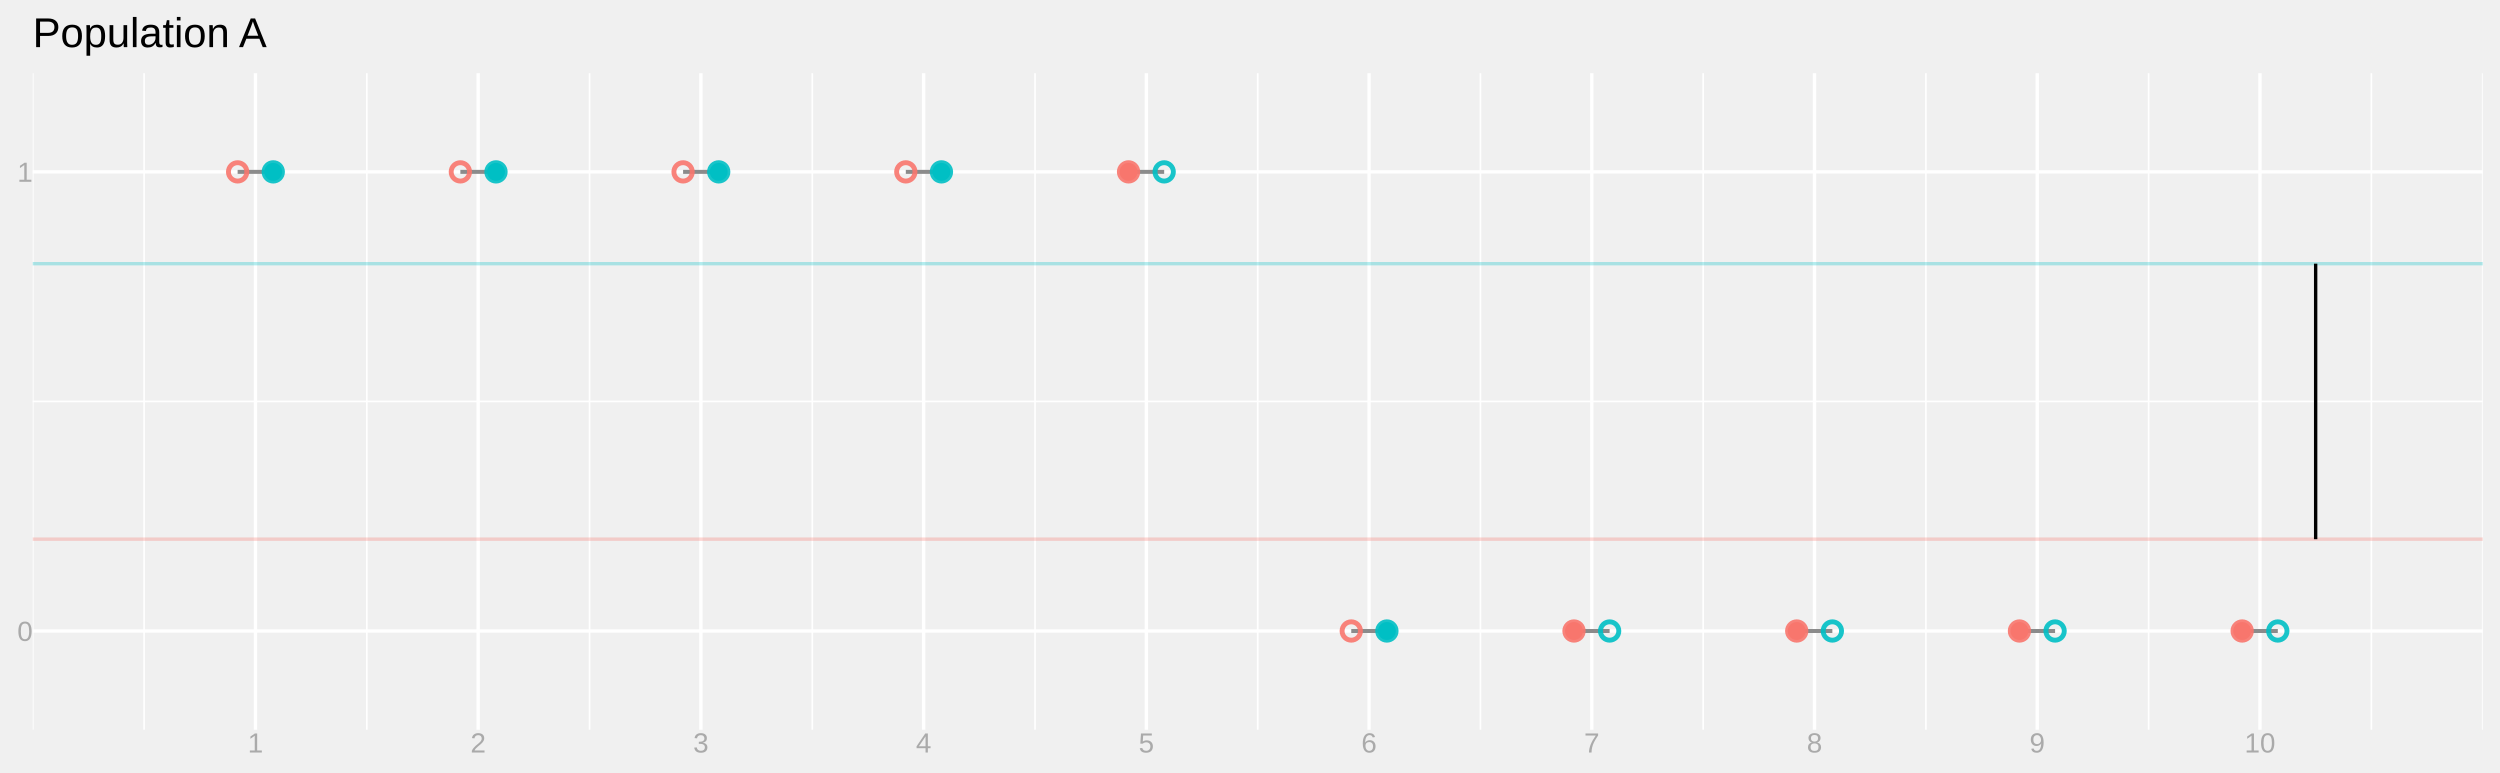
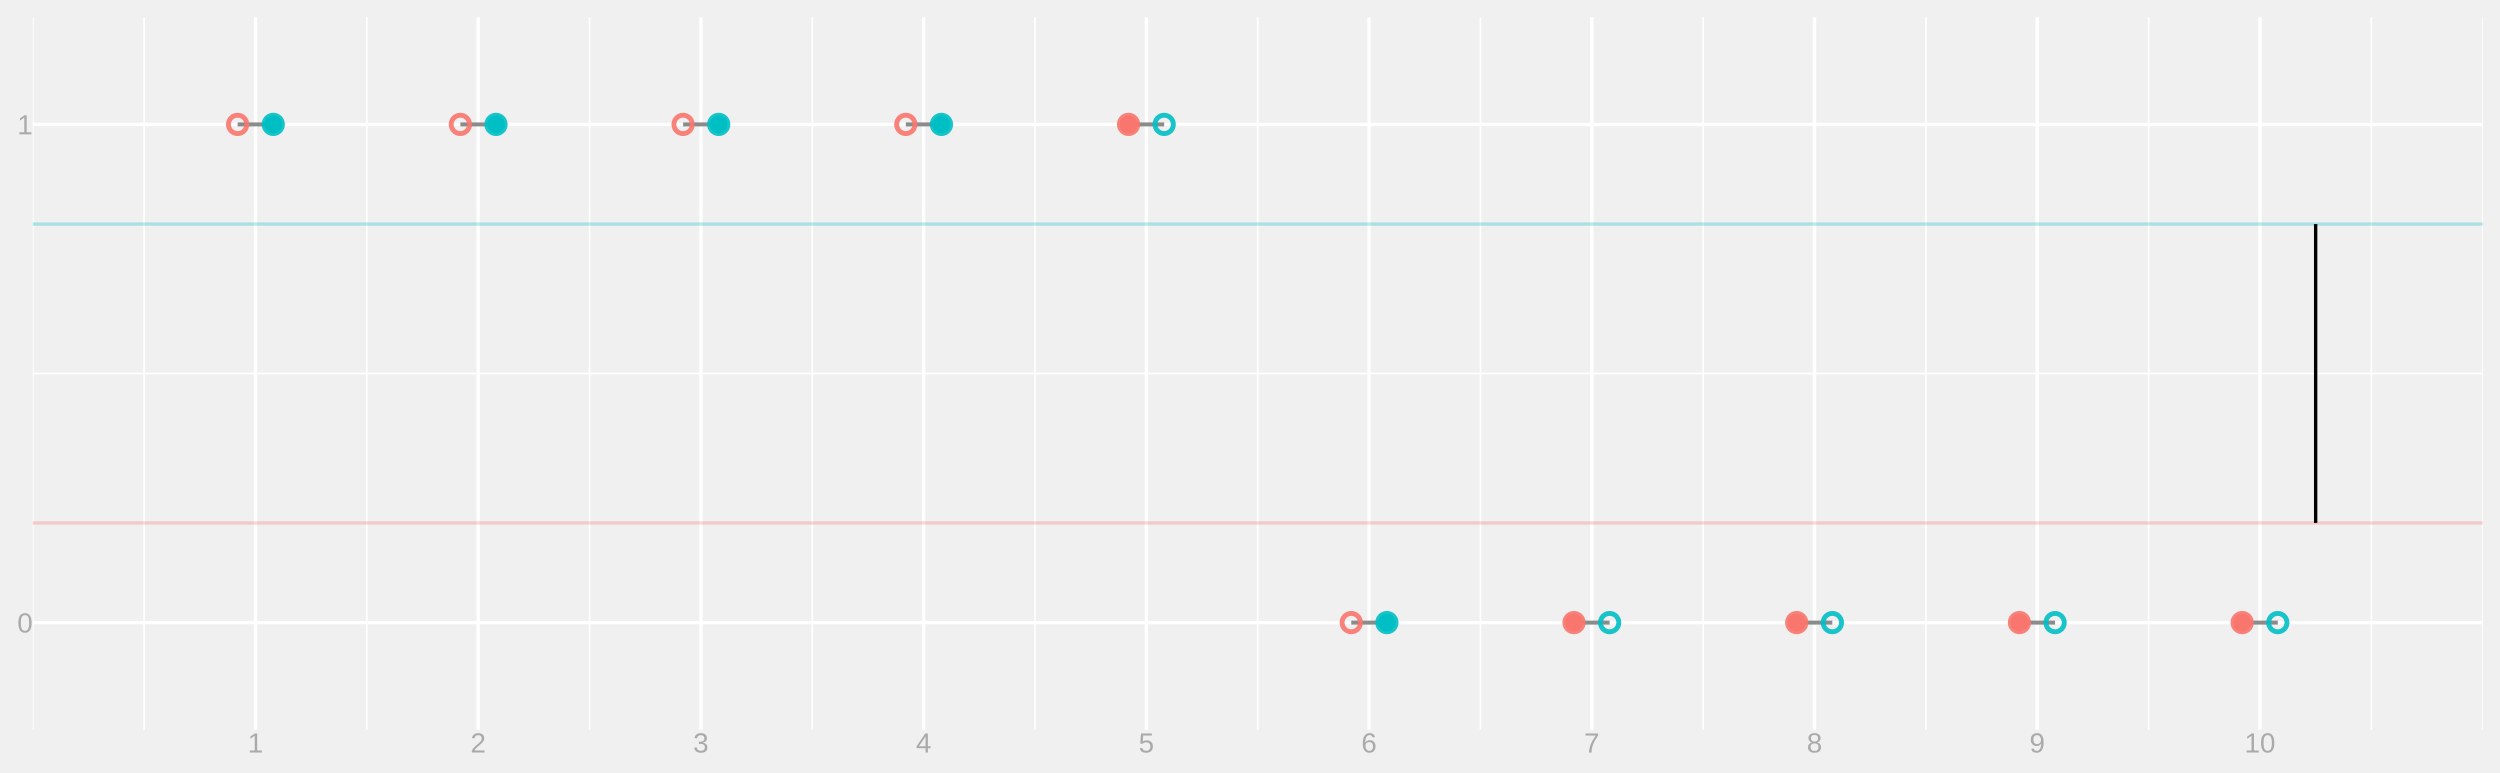
<svg xmlns="http://www.w3.org/2000/svg" width="792.00pt" height="244.80pt" viewBox="0 0 792.00 244.80">
  <g class="svglite">
    <defs>
      <style type="text/css">
    .svglite line, .svglite polyline, .svglite polygon, .svglite path, .svglite rect, .svglite circle {
      fill: none;
      stroke: #000000;
      stroke-linecap: round;
      stroke-linejoin: round;
      stroke-miterlimit: 10.00;
    }
    .svglite text {
      white-space: pre;
    }
    .svglite g.glyphgroup path {
      fill: inherit;
      stroke: none;
    }
  </style>
    </defs>
    <rect width="100%" height="100%" style="stroke: none; fill: none;" />
    <defs>
      <clipPath id="cpMC4wMHw3OTIuMDB8MC4wMHwyNDQuODA=">
        <rect x="0.00" y="0.00" width="792.00" height="244.80" />
      </clipPath>
    </defs>
    <g clip-path="url(#cpMC4wMHw3OTIuMDB8MC4wMHwyNDQuODA=)">
      <rect x="0.00" y="0.00" width="792.00" height="244.80" style="stroke-width: 1.07; stroke: none;" />
    </g>
    <defs>
-       <clipPath id="cpMTAuMzd8Nzg2LjUyfDIzLjE4fDIzMS4xNw==">
-         <rect x="10.37" y="23.18" width="776.15" height="207.99" />
+       <clipPath id="cpMTAuMzd8Nzg2LjUyfDUuNDh8MjMxLjE3">
+         <rect x="10.37" y="5.48" width="776.15" height="225.69" />
      </clipPath>
    </defs>
-     <g clip-path="url(#cpMTAuMzd8Nzg2LjUyfDIzLjE4fDIzMS4xNw==)">
-       <rect x="10.37" y="23.18" width="776.15" height="207.99" style="stroke-width: 1.07; stroke: none;" />
-       <polyline points="10.37,127.17 786.52,127.17 " style="stroke-width: 0.53; stroke: #FFFFFF; stroke-linecap: butt;" />
-       <polyline points="10.37,231.17 10.37,23.18 " style="stroke-width: 0.53; stroke: #FFFFFF; stroke-linecap: butt;" />
-       <polyline points="45.65,231.17 45.65,23.18 " style="stroke-width: 0.53; stroke: #FFFFFF; stroke-linecap: butt;" />
-       <polyline points="116.21,231.17 116.21,23.18 " style="stroke-width: 0.53; stroke: #FFFFFF; stroke-linecap: butt;" />
-       <polyline points="186.77,231.17 186.77,23.18 " style="stroke-width: 0.53; stroke: #FFFFFF; stroke-linecap: butt;" />
-       <polyline points="257.33,231.17 257.33,23.18 " style="stroke-width: 0.53; stroke: #FFFFFF; stroke-linecap: butt;" />
-       <polyline points="327.89,231.17 327.89,23.18 " style="stroke-width: 0.53; stroke: #FFFFFF; stroke-linecap: butt;" />
-       <polyline points="398.45,231.17 398.45,23.18 " style="stroke-width: 0.53; stroke: #FFFFFF; stroke-linecap: butt;" />
-       <polyline points="469.00,231.17 469.00,23.18 " style="stroke-width: 0.53; stroke: #FFFFFF; stroke-linecap: butt;" />
-       <polyline points="539.56,231.17 539.56,23.18 " style="stroke-width: 0.53; stroke: #FFFFFF; stroke-linecap: butt;" />
-       <polyline points="610.12,231.17 610.12,23.18 " style="stroke-width: 0.53; stroke: #FFFFFF; stroke-linecap: butt;" />
-       <polyline points="680.68,231.17 680.68,23.18 " style="stroke-width: 0.53; stroke: #FFFFFF; stroke-linecap: butt;" />
-       <polyline points="751.24,231.17 751.24,23.18 " style="stroke-width: 0.53; stroke: #FFFFFF; stroke-linecap: butt;" />
-       <polyline points="786.52,231.17 786.52,23.18 " style="stroke-width: 0.53; stroke: #FFFFFF; stroke-linecap: butt;" />
-       <polyline points="10.37,199.90 786.52,199.90 " style="stroke-width: 1.07; stroke: #FFFFFF; stroke-linecap: butt;" />
-       <polyline points="10.37,54.45 786.52,54.45 " style="stroke-width: 1.07; stroke: #FFFFFF; stroke-linecap: butt;" />
-       <polyline points="80.93,231.17 80.93,23.18 " style="stroke-width: 1.07; stroke: #FFFFFF; stroke-linecap: butt;" />
-       <polyline points="151.49,231.17 151.49,23.18 " style="stroke-width: 1.07; stroke: #FFFFFF; stroke-linecap: butt;" />
-       <polyline points="222.05,231.17 222.05,23.18 " style="stroke-width: 1.07; stroke: #FFFFFF; stroke-linecap: butt;" />
-       <polyline points="292.61,231.17 292.61,23.18 " style="stroke-width: 1.07; stroke: #FFFFFF; stroke-linecap: butt;" />
-       <polyline points="363.17,231.17 363.17,23.18 " style="stroke-width: 1.07; stroke: #FFFFFF; stroke-linecap: butt;" />
-       <polyline points="433.72,231.17 433.72,23.18 " style="stroke-width: 1.07; stroke: #FFFFFF; stroke-linecap: butt;" />
-       <polyline points="504.28,231.17 504.28,23.18 " style="stroke-width: 1.07; stroke: #FFFFFF; stroke-linecap: butt;" />
-       <polyline points="574.84,231.17 574.84,23.18 " style="stroke-width: 1.07; stroke: #FFFFFF; stroke-linecap: butt;" />
-       <polyline points="645.40,231.17 645.40,23.18 " style="stroke-width: 1.07; stroke: #FFFFFF; stroke-linecap: butt;" />
-       <polyline points="715.96,231.17 715.96,23.18 " style="stroke-width: 1.07; stroke: #FFFFFF; stroke-linecap: butt;" />
-       <line x1="75.28" y1="54.45" x2="86.57" y2="54.45" style="stroke-width: 1.28; stroke: #7F7F7F; stroke-opacity: 0.90; stroke-linecap: butt;" />
-       <line x1="145.84" y1="54.45" x2="157.13" y2="54.45" style="stroke-width: 1.28; stroke: #7F7F7F; stroke-opacity: 0.90; stroke-linecap: butt;" />
-       <line x1="216.40" y1="54.45" x2="227.69" y2="54.45" style="stroke-width: 1.28; stroke: #7F7F7F; stroke-opacity: 0.90; stroke-linecap: butt;" />
-       <line x1="286.96" y1="54.45" x2="298.25" y2="54.45" style="stroke-width: 1.28; stroke: #7F7F7F; stroke-opacity: 0.90; stroke-linecap: butt;" />
-       <line x1="357.52" y1="54.45" x2="368.81" y2="54.45" style="stroke-width: 1.28; stroke: #7F7F7F; stroke-opacity: 0.90; stroke-linecap: butt;" />
-       <line x1="428.08" y1="199.90" x2="439.37" y2="199.90" style="stroke-width: 1.28; stroke: #7F7F7F; stroke-opacity: 0.90; stroke-linecap: butt;" />
-       <line x1="498.64" y1="199.90" x2="509.93" y2="199.90" style="stroke-width: 1.28; stroke: #7F7F7F; stroke-opacity: 0.90; stroke-linecap: butt;" />
-       <line x1="569.20" y1="199.90" x2="580.49" y2="199.90" style="stroke-width: 1.28; stroke: #7F7F7F; stroke-opacity: 0.90; stroke-linecap: butt;" />
-       <line x1="639.76" y1="199.90" x2="651.05" y2="199.90" style="stroke-width: 1.28; stroke: #7F7F7F; stroke-opacity: 0.90; stroke-linecap: butt;" />
-       <line x1="710.32" y1="199.90" x2="721.61" y2="199.90" style="stroke-width: 1.28; stroke: #7F7F7F; stroke-opacity: 0.90; stroke-linecap: butt;" />
-       <circle cx="75.28" cy="54.45" r="2.91" style="stroke-width: 1.56; stroke: #F8766D; stroke-opacity: 0.90;" />
-       <circle cx="145.84" cy="54.45" r="2.91" style="stroke-width: 1.56; stroke: #F8766D; stroke-opacity: 0.90;" />
-       <circle cx="216.40" cy="54.45" r="2.91" style="stroke-width: 1.56; stroke: #F8766D; stroke-opacity: 0.90;" />
-       <circle cx="286.96" cy="54.45" r="2.91" style="stroke-width: 1.56; stroke: #F8766D; stroke-opacity: 0.90;" />
-       <circle cx="357.52" cy="54.45" r="2.91" style="stroke-width: 1.56; stroke: #F8766D; stroke-opacity: 0.90;" />
-       <circle cx="428.08" cy="199.90" r="2.91" style="stroke-width: 1.56; stroke: #F8766D; stroke-opacity: 0.90;" />
-       <circle cx="498.64" cy="199.90" r="2.91" style="stroke-width: 1.56; stroke: #F8766D; stroke-opacity: 0.90;" />
-       <circle cx="569.20" cy="199.90" r="2.91" style="stroke-width: 1.56; stroke: #F8766D; stroke-opacity: 0.90;" />
-       <circle cx="639.76" cy="199.90" r="2.91" style="stroke-width: 1.56; stroke: #F8766D; stroke-opacity: 0.90;" />
-       <circle cx="710.32" cy="199.90" r="2.91" style="stroke-width: 1.56; stroke: #F8766D; stroke-opacity: 0.90;" />
-       <circle cx="86.57" cy="54.45" r="2.91" style="stroke-width: 1.56; stroke: #00BFC4; stroke-opacity: 0.90;" />
-       <circle cx="157.13" cy="54.45" r="2.91" style="stroke-width: 1.56; stroke: #00BFC4; stroke-opacity: 0.90;" />
-       <circle cx="227.69" cy="54.45" r="2.91" style="stroke-width: 1.56; stroke: #00BFC4; stroke-opacity: 0.90;" />
-       <circle cx="298.25" cy="54.45" r="2.91" style="stroke-width: 1.56; stroke: #00BFC4; stroke-opacity: 0.90;" />
-       <circle cx="368.81" cy="54.45" r="2.91" style="stroke-width: 1.56; stroke: #00BFC4; stroke-opacity: 0.90;" />
-       <circle cx="439.37" cy="199.90" r="2.91" style="stroke-width: 1.56; stroke: #00BFC4; stroke-opacity: 0.90;" />
-       <circle cx="509.93" cy="199.90" r="2.91" style="stroke-width: 1.56; stroke: #00BFC4; stroke-opacity: 0.90;" />
-       <circle cx="580.49" cy="199.90" r="2.91" style="stroke-width: 1.56; stroke: #00BFC4; stroke-opacity: 0.90;" />
-       <circle cx="651.05" cy="199.90" r="2.91" style="stroke-width: 1.56; stroke: #00BFC4; stroke-opacity: 0.90;" />
-       <circle cx="721.61" cy="199.90" r="2.91" style="stroke-width: 1.56; stroke: #00BFC4; stroke-opacity: 0.90;" />
-       <circle cx="357.52" cy="54.45" r="2.49" style="stroke-width: 0.71; stroke: #F8766D; fill: #F8766D;" />
-       <circle cx="498.64" cy="199.90" r="2.49" style="stroke-width: 0.71; stroke: #F8766D; fill: #F8766D;" />
-       <circle cx="569.20" cy="199.90" r="2.49" style="stroke-width: 0.71; stroke: #F8766D; fill: #F8766D;" />
-       <circle cx="639.76" cy="199.90" r="2.49" style="stroke-width: 0.71; stroke: #F8766D; fill: #F8766D;" />
-       <circle cx="710.32" cy="199.90" r="2.49" style="stroke-width: 0.71; stroke: #F8766D; fill: #F8766D;" />
-       <circle cx="86.57" cy="54.45" r="2.49" style="stroke-width: 0.71; stroke: #00BFC4; fill: #00BFC4;" />
-       <circle cx="157.13" cy="54.45" r="2.49" style="stroke-width: 0.71; stroke: #00BFC4; fill: #00BFC4;" />
-       <circle cx="227.69" cy="54.45" r="2.49" style="stroke-width: 0.71; stroke: #00BFC4; fill: #00BFC4;" />
-       <circle cx="298.25" cy="54.45" r="2.49" style="stroke-width: 0.71; stroke: #00BFC4; fill: #00BFC4;" />
-       <circle cx="439.37" cy="199.90" r="2.49" style="stroke-width: 0.71; stroke: #00BFC4; fill: #00BFC4;" />
-       <line x1="10.37" y1="170.81" x2="786.52" y2="170.81" style="stroke-width: 1.07; stroke: #F8766D; stroke-opacity: 0.30; stroke-linecap: butt;" />
-       <line x1="10.37" y1="83.54" x2="786.52" y2="83.54" style="stroke-width: 1.07; stroke: #00BFC4; stroke-opacity: 0.30; stroke-linecap: butt;" />
-       <line x1="733.60" y1="170.81" x2="733.60" y2="83.54" style="stroke-width: 1.07; stroke-linecap: butt;" />
+     <g clip-path="url(#cpMTAuMzd8Nzg2LjUyfDUuNDh8MjMxLjE3)">
+       <rect x="10.37" y="5.48" width="776.15" height="225.69" style="stroke-width: 1.07; stroke: none;" />
+       <polyline points="10.37,118.32 786.52,118.32 " style="stroke-width: 0.53; stroke: #FFFFFF; stroke-linecap: butt;" />
+       <polyline points="10.37,231.17 10.37,5.48 " style="stroke-width: 0.53; stroke: #FFFFFF; stroke-linecap: butt;" />
+       <polyline points="45.65,231.17 45.65,5.48 " style="stroke-width: 0.53; stroke: #FFFFFF; stroke-linecap: butt;" />
+       <polyline points="116.21,231.17 116.21,5.48 " style="stroke-width: 0.53; stroke: #FFFFFF; stroke-linecap: butt;" />
+       <polyline points="186.77,231.17 186.77,5.48 " style="stroke-width: 0.53; stroke: #FFFFFF; stroke-linecap: butt;" />
+       <polyline points="257.33,231.17 257.33,5.48 " style="stroke-width: 0.53; stroke: #FFFFFF; stroke-linecap: butt;" />
+       <polyline points="327.89,231.17 327.89,5.48 " style="stroke-width: 0.53; stroke: #FFFFFF; stroke-linecap: butt;" />
+       <polyline points="398.45,231.17 398.45,5.48 " style="stroke-width: 0.53; stroke: #FFFFFF; stroke-linecap: butt;" />
+       <polyline points="469.00,231.17 469.00,5.48 " style="stroke-width: 0.53; stroke: #FFFFFF; stroke-linecap: butt;" />
+       <polyline points="539.56,231.17 539.56,5.48 " style="stroke-width: 0.53; stroke: #FFFFFF; stroke-linecap: butt;" />
+       <polyline points="610.12,231.17 610.12,5.48 " style="stroke-width: 0.53; stroke: #FFFFFF; stroke-linecap: butt;" />
+       <polyline points="680.68,231.17 680.68,5.48 " style="stroke-width: 0.53; stroke: #FFFFFF; stroke-linecap: butt;" />
+       <polyline points="751.24,231.17 751.24,5.48 " style="stroke-width: 0.53; stroke: #FFFFFF; stroke-linecap: butt;" />
+       <polyline points="786.52,231.17 786.52,5.48 " style="stroke-width: 0.53; stroke: #FFFFFF; stroke-linecap: butt;" />
+       <polyline points="10.37,197.24 786.52,197.24 " style="stroke-width: 1.07; stroke: #FFFFFF; stroke-linecap: butt;" />
+       <polyline points="10.37,39.41 786.52,39.41 " style="stroke-width: 1.07; stroke: #FFFFFF; stroke-linecap: butt;" />
+       <polyline points="80.93,231.17 80.93,5.48 " style="stroke-width: 1.07; stroke: #FFFFFF; stroke-linecap: butt;" />
+       <polyline points="151.49,231.17 151.49,5.48 " style="stroke-width: 1.07; stroke: #FFFFFF; stroke-linecap: butt;" />
+       <polyline points="222.05,231.17 222.05,5.48 " style="stroke-width: 1.07; stroke: #FFFFFF; stroke-linecap: butt;" />
+       <polyline points="292.61,231.17 292.61,5.48 " style="stroke-width: 1.07; stroke: #FFFFFF; stroke-linecap: butt;" />
+       <polyline points="363.17,231.17 363.17,5.48 " style="stroke-width: 1.07; stroke: #FFFFFF; stroke-linecap: butt;" />
+       <polyline points="433.72,231.17 433.72,5.48 " style="stroke-width: 1.07; stroke: #FFFFFF; stroke-linecap: butt;" />
+       <polyline points="504.28,231.17 504.28,5.48 " style="stroke-width: 1.07; stroke: #FFFFFF; stroke-linecap: butt;" />
+       <polyline points="574.84,231.17 574.84,5.48 " style="stroke-width: 1.07; stroke: #FFFFFF; stroke-linecap: butt;" />
+       <polyline points="645.40,231.17 645.40,5.48 " style="stroke-width: 1.07; stroke: #FFFFFF; stroke-linecap: butt;" />
+       <polyline points="715.96,231.17 715.96,5.48 " style="stroke-width: 1.07; stroke: #FFFFFF; stroke-linecap: butt;" />
+       <line x1="75.28" y1="39.41" x2="86.57" y2="39.41" style="stroke-width: 1.28; stroke: #7F7F7F; stroke-opacity: 0.90; stroke-linecap: butt;" />
+       <line x1="145.84" y1="39.41" x2="157.13" y2="39.41" style="stroke-width: 1.28; stroke: #7F7F7F; stroke-opacity: 0.90; stroke-linecap: butt;" />
+       <line x1="216.40" y1="39.41" x2="227.69" y2="39.41" style="stroke-width: 1.28; stroke: #7F7F7F; stroke-opacity: 0.90; stroke-linecap: butt;" />
+       <line x1="286.96" y1="39.41" x2="298.25" y2="39.41" style="stroke-width: 1.28; stroke: #7F7F7F; stroke-opacity: 0.90; stroke-linecap: butt;" />
+       <line x1="357.52" y1="39.41" x2="368.81" y2="39.41" style="stroke-width: 1.28; stroke: #7F7F7F; stroke-opacity: 0.90; stroke-linecap: butt;" />
+       <line x1="428.08" y1="197.24" x2="439.37" y2="197.24" style="stroke-width: 1.28; stroke: #7F7F7F; stroke-opacity: 0.90; stroke-linecap: butt;" />
+       <line x1="498.64" y1="197.24" x2="509.93" y2="197.24" style="stroke-width: 1.28; stroke: #7F7F7F; stroke-opacity: 0.90; stroke-linecap: butt;" />
+       <line x1="569.20" y1="197.24" x2="580.49" y2="197.24" style="stroke-width: 1.28; stroke: #7F7F7F; stroke-opacity: 0.90; stroke-linecap: butt;" />
+       <line x1="639.76" y1="197.24" x2="651.05" y2="197.24" style="stroke-width: 1.28; stroke: #7F7F7F; stroke-opacity: 0.90; stroke-linecap: butt;" />
+       <line x1="710.32" y1="197.24" x2="721.61" y2="197.24" style="stroke-width: 1.28; stroke: #7F7F7F; stroke-opacity: 0.90; stroke-linecap: butt;" />
+       <circle cx="75.28" cy="39.41" r="2.91" style="stroke-width: 1.56; stroke: #F8766D; stroke-opacity: 0.90;" />
+       <circle cx="145.84" cy="39.41" r="2.91" style="stroke-width: 1.56; stroke: #F8766D; stroke-opacity: 0.90;" />
+       <circle cx="216.40" cy="39.41" r="2.91" style="stroke-width: 1.56; stroke: #F8766D; stroke-opacity: 0.90;" />
+       <circle cx="286.96" cy="39.41" r="2.91" style="stroke-width: 1.56; stroke: #F8766D; stroke-opacity: 0.90;" />
+       <circle cx="357.52" cy="39.41" r="2.91" style="stroke-width: 1.56; stroke: #F8766D; stroke-opacity: 0.90;" />
+       <circle cx="428.08" cy="197.24" r="2.91" style="stroke-width: 1.56; stroke: #F8766D; stroke-opacity: 0.90;" />
+       <circle cx="498.64" cy="197.24" r="2.91" style="stroke-width: 1.56; stroke: #F8766D; stroke-opacity: 0.90;" />
+       <circle cx="569.20" cy="197.24" r="2.91" style="stroke-width: 1.56; stroke: #F8766D; stroke-opacity: 0.90;" />
+       <circle cx="639.76" cy="197.24" r="2.91" style="stroke-width: 1.56; stroke: #F8766D; stroke-opacity: 0.90;" />
+       <circle cx="710.32" cy="197.24" r="2.91" style="stroke-width: 1.56; stroke: #F8766D; stroke-opacity: 0.90;" />
+       <circle cx="86.57" cy="39.41" r="2.91" style="stroke-width: 1.56; stroke: #00BFC4; stroke-opacity: 0.90;" />
+       <circle cx="157.13" cy="39.41" r="2.91" style="stroke-width: 1.56; stroke: #00BFC4; stroke-opacity: 0.90;" />
+       <circle cx="227.69" cy="39.41" r="2.91" style="stroke-width: 1.56; stroke: #00BFC4; stroke-opacity: 0.90;" />
+       <circle cx="298.25" cy="39.41" r="2.91" style="stroke-width: 1.56; stroke: #00BFC4; stroke-opacity: 0.90;" />
+       <circle cx="368.81" cy="39.41" r="2.91" style="stroke-width: 1.56; stroke: #00BFC4; stroke-opacity: 0.90;" />
+       <circle cx="439.37" cy="197.24" r="2.91" style="stroke-width: 1.56; stroke: #00BFC4; stroke-opacity: 0.90;" />
+       <circle cx="509.93" cy="197.24" r="2.91" style="stroke-width: 1.56; stroke: #00BFC4; stroke-opacity: 0.90;" />
+       <circle cx="580.49" cy="197.24" r="2.91" style="stroke-width: 1.56; stroke: #00BFC4; stroke-opacity: 0.90;" />
+       <circle cx="651.05" cy="197.24" r="2.91" style="stroke-width: 1.56; stroke: #00BFC4; stroke-opacity: 0.90;" />
+       <circle cx="721.61" cy="197.24" r="2.91" style="stroke-width: 1.56; stroke: #00BFC4; stroke-opacity: 0.90;" />
+       <circle cx="357.52" cy="39.41" r="2.49" style="stroke-width: 0.71; stroke: #F8766D; fill: #F8766D;" />
+       <circle cx="498.64" cy="197.24" r="2.49" style="stroke-width: 0.71; stroke: #F8766D; fill: #F8766D;" />
+       <circle cx="569.20" cy="197.24" r="2.49" style="stroke-width: 0.71; stroke: #F8766D; fill: #F8766D;" />
+       <circle cx="639.76" cy="197.24" r="2.49" style="stroke-width: 0.71; stroke: #F8766D; fill: #F8766D;" />
+       <circle cx="710.32" cy="197.24" r="2.49" style="stroke-width: 0.71; stroke: #F8766D; fill: #F8766D;" />
+       <circle cx="86.57" cy="39.41" r="2.49" style="stroke-width: 0.71; stroke: #00BFC4; fill: #00BFC4;" />
+       <circle cx="157.13" cy="39.41" r="2.49" style="stroke-width: 0.71; stroke: #00BFC4; fill: #00BFC4;" />
+       <circle cx="227.69" cy="39.41" r="2.49" style="stroke-width: 0.71; stroke: #00BFC4; fill: #00BFC4;" />
+       <circle cx="298.25" cy="39.41" r="2.49" style="stroke-width: 0.71; stroke: #00BFC4; fill: #00BFC4;" />
+       <circle cx="439.37" cy="197.24" r="2.49" style="stroke-width: 0.71; stroke: #00BFC4; fill: #00BFC4;" />
+       <line x1="10.37" y1="165.67" x2="786.52" y2="165.67" style="stroke-width: 1.07; stroke: #F8766D; stroke-opacity: 0.30; stroke-linecap: butt;" />
+       <line x1="10.37" y1="70.98" x2="786.52" y2="70.98" style="stroke-width: 1.07; stroke: #00BFC4; stroke-opacity: 0.30; stroke-linecap: butt;" />
+       <line x1="733.60" y1="165.67" x2="733.60" y2="70.98" style="stroke-width: 1.07; stroke-linecap: butt;" />
    </g>
    <g clip-path="url(#cpMC4wMHw3OTIuMDB8MC4wMHwyNDQuODA=)">
-       <text x="7.92" y="203.05" text-anchor="middle" style="font-size: 8.80px;fill: #AAAAAA; font-family: &quot;Arial&quot;;" textLength="4.89px" lengthAdjust="spacingAndGlyphs">0</text>
-       <text x="7.92" y="57.60" text-anchor="middle" style="font-size: 8.80px;fill: #AAAAAA; font-family: &quot;Arial&quot;;" textLength="4.89px" lengthAdjust="spacingAndGlyphs">1</text>
+       <text x="7.92" y="200.39" text-anchor="middle" style="font-size: 8.80px;fill: #AAAAAA; font-family: &quot;Arial&quot;;" textLength="4.89px" lengthAdjust="spacingAndGlyphs">0</text>
+       <text x="7.92" y="42.56" text-anchor="middle" style="font-size: 8.80px;fill: #AAAAAA; font-family: &quot;Arial&quot;;" textLength="4.89px" lengthAdjust="spacingAndGlyphs">1</text>
      <text x="80.93" y="238.40" text-anchor="middle" style="font-size: 8.80px;fill: #AAAAAA; font-family: &quot;Arial&quot;;" textLength="4.89px" lengthAdjust="spacingAndGlyphs">1</text>
      <text x="151.49" y="238.40" text-anchor="middle" style="font-size: 8.80px;fill: #AAAAAA; font-family: &quot;Arial&quot;;" textLength="4.89px" lengthAdjust="spacingAndGlyphs">2</text>
      <text x="222.05" y="238.40" text-anchor="middle" style="font-size: 8.80px;fill: #AAAAAA; font-family: &quot;Arial&quot;;" textLength="4.89px" lengthAdjust="spacingAndGlyphs">3</text>
      <text x="292.61" y="238.40" text-anchor="middle" style="font-size: 8.80px;fill: #AAAAAA; font-family: &quot;Arial&quot;;" textLength="4.89px" lengthAdjust="spacingAndGlyphs">4</text>
      <text x="363.17" y="238.40" text-anchor="middle" style="font-size: 8.80px;fill: #AAAAAA; font-family: &quot;Arial&quot;;" textLength="4.89px" lengthAdjust="spacingAndGlyphs">5</text>
      <text x="433.72" y="238.40" text-anchor="middle" style="font-size: 8.80px;fill: #AAAAAA; font-family: &quot;Arial&quot;;" textLength="4.89px" lengthAdjust="spacingAndGlyphs">6</text>
      <text x="504.28" y="238.40" text-anchor="middle" style="font-size: 8.80px;fill: #AAAAAA; font-family: &quot;Arial&quot;;" textLength="4.89px" lengthAdjust="spacingAndGlyphs">7</text>
      <text x="574.84" y="238.40" text-anchor="middle" style="font-size: 8.80px;fill: #AAAAAA; font-family: &quot;Arial&quot;;" textLength="4.89px" lengthAdjust="spacingAndGlyphs">8</text>
      <text x="645.40" y="238.40" text-anchor="middle" style="font-size: 8.80px;fill: #AAAAAA; font-family: &quot;Arial&quot;;" textLength="4.89px" lengthAdjust="spacingAndGlyphs">9</text>
      <text x="715.96" y="238.40" text-anchor="middle" style="font-size: 8.80px;fill: #AAAAAA; font-family: &quot;Arial&quot;;" textLength="9.78px" lengthAdjust="spacingAndGlyphs">10</text>
-       <text x="10.37" y="14.93" style="font-size: 13.20px; font-family: &quot;Arial&quot;;" textLength="74.02px" lengthAdjust="spacingAndGlyphs">Population A</text>
    </g>
  </g>
</svg>
